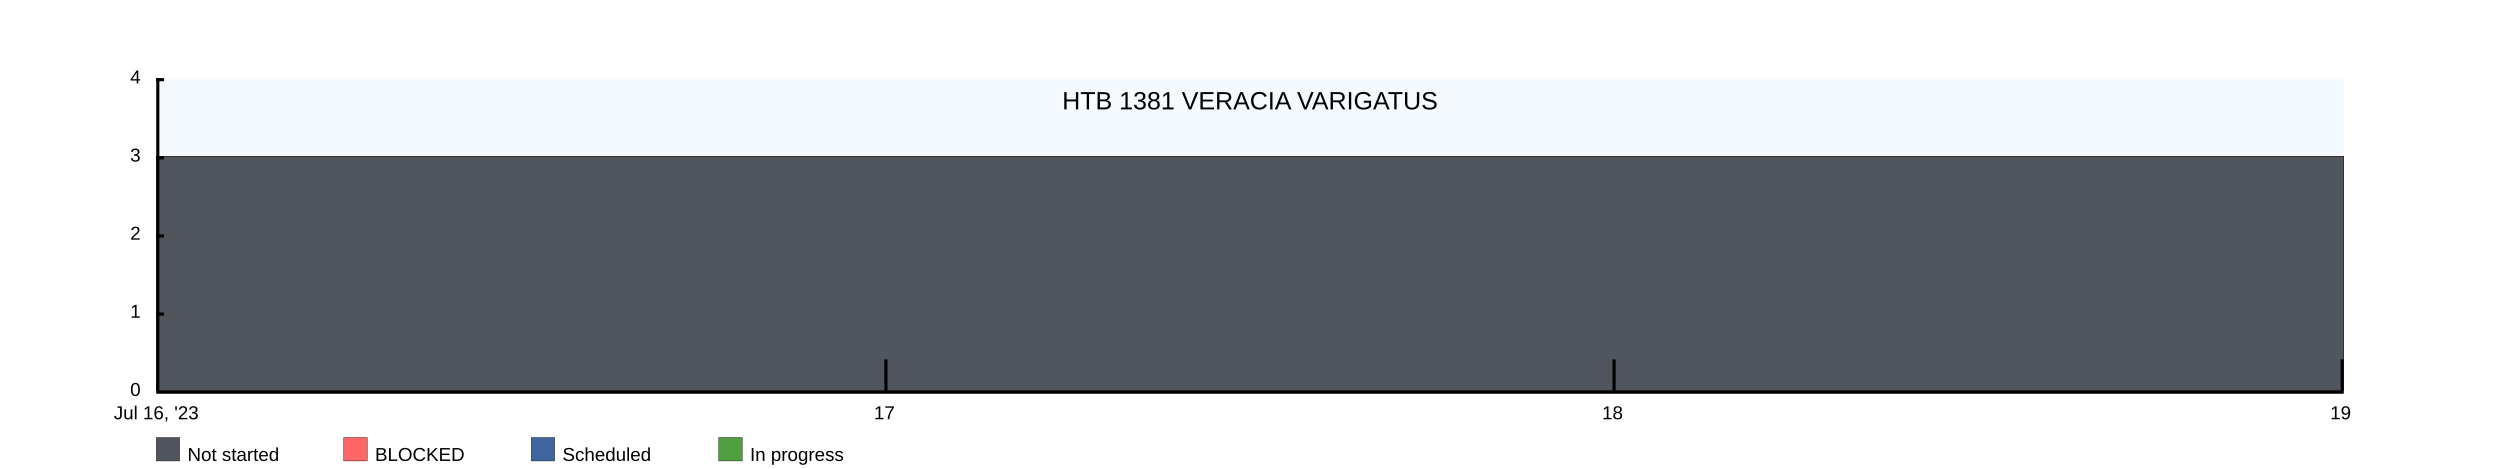
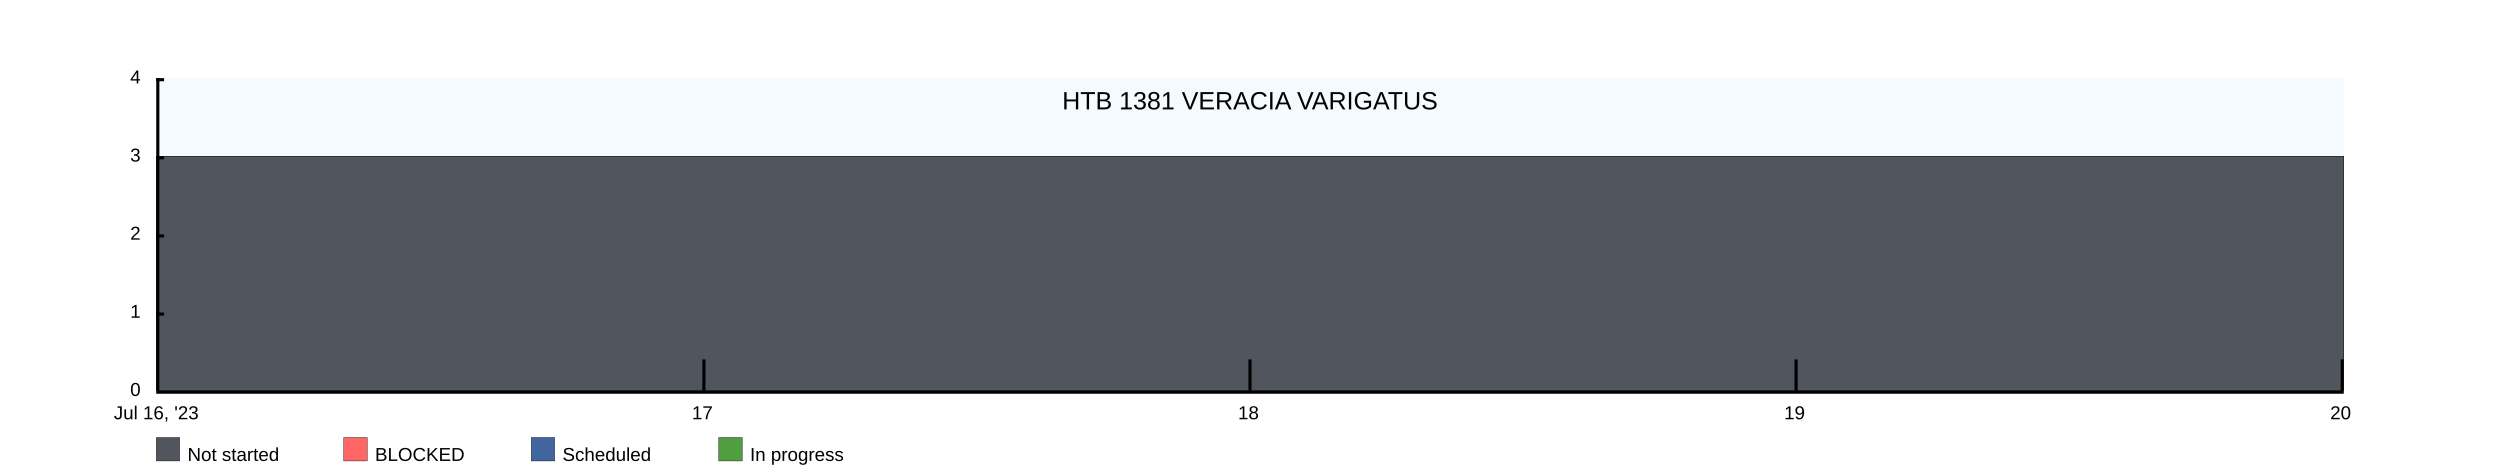
<svg xmlns="http://www.w3.org/2000/svg" width="1600" height="300">
  <rect x="100" y="50" width="1400" height="200" fill="rgba(221, 239, 250, .3)" />
  <clipPath id="theGraph">
    <rect x="100" y="50" width="1400" height="200" fill="black" />
  </clipPath>
  <rect x="100" y="280" width="15" height="15" fill="#51565E" stroke="black" stroke-width="0.25" />
  <text x="120" y="295" font-family="Arial" font-size="12" fill="black">Not started</text>
  <rect x="220" y="280" width="15" height="15" fill="#FF6666" stroke="black" stroke-width="0.25" />
  <text x="240" y="295" font-family="Arial" font-size="12" fill="black">BLOCKED</text>
  <rect x="340" y="280" width="15" height="15" fill="#41659E" stroke="black" stroke-width="0.25" />
  <text x="360" y="295" font-family="Arial" font-size="12" fill="black">Scheduled</text>
  <rect x="460" y="280" width="15" height="15" fill="#519E41" stroke="black" stroke-width="0.25" />
  <text x="480" y="295" font-family="Arial" font-size="12" fill="black">In progress</text>
-   <path d="M 100 100 M 100 100 C 100 100 566.667 100 566.667 100 C 566.667 100 1033.333 100 1033.333 100 C 1033.333 100 1500 100 1500 100 C 1500 100 1500 250 1500 250 C 1500 250 100 250 100 250 Z" fill="#519E41" stroke="black" stroke-width="0.25" />
-   <path d="M 100 100 M 100 100 C 100 100 566.667 100 566.667 100 C 566.667 100 1033.333 100 1033.333 100 C 1033.333 100 1500 100 1500 100 C 1500 100 1500 250 1500 250 C 1500 250 100 250 100 250 Z" fill="#41659E" stroke="black" stroke-width="0.25" />
-   <path d="M 100 100 M 100 100 C 100 100 566.667 100 566.667 100 C 566.667 100 1033.333 100 1033.333 100 C 1033.333 100 1500 100 1500 100 C 1500 100 1500 250 1500 250 C 1500 250 100 250 100 250 Z" fill="#FF6666" stroke="black" stroke-width="0.25" />
-   <path d="M 100 100 M 100 100 C 100 100 566.667 100 566.667 100 C 566.667 100 1033.333 100 1033.333 100 C 1033.333 100 1500 100 1500 100 C 1500 100 1500 250 1500 250 C 1500 250 100 250 100 250 Z" fill="#51565E" stroke="black" stroke-width="0.25" />
+   <path d="M 100 100 M 100 100 C 100 100 450 100 450 100 C 450 100 800 100 800 100 C 800 100 1150 100 1150 100 C 1150 100 1500 100 1500 100 C 1500 100 1500 250 1500 250 C 1500 250 100 250 100 250 Z" fill="#519E41" stroke="black" stroke-width="0.25" />
+   <path d="M 100 100 M 100 100 C 100 100 450 100 450 100 C 450 100 800 100 800 100 C 800 100 1150 100 1150 100 C 1150 100 1500 100 1500 100 C 1500 100 1500 250 1500 250 C 1500 250 100 250 100 250 Z" fill="#41659E" stroke="black" stroke-width="0.25" />
+   <path d="M 100 100 M 100 100 C 100 100 450 100 450 100 C 450 100 800 100 800 100 C 800 100 1150 100 1150 100 C 1150 100 1500 100 1500 100 C 1500 100 1500 250 1500 250 C 1500 250 100 250 100 250 Z" fill="#FF6666" stroke="black" stroke-width="0.25" />
+   <path d="M 100 100 M 100 100 C 100 100 450 100 450 100 C 450 100 800 100 800 100 C 800 100 1150 100 1150 100 C 1150 100 1500 100 1500 100 C 1500 100 1500 250 1500 250 C 1500 250 100 250 100 250 Z" fill="#51565E" stroke="black" stroke-width="0.25" />
  <text x="800" y="70" font-family="Arial" font-size="16" fill="black" text-anchor="middle" alignment-baseline="middle">HTB 1381 VERACIA VARIGATUS</text>
  <rect x="100" y="250" width="1400" height="2" fill="black" />
  <rect x="100" y="50" width="5" height="2" fill="black" />
  <rect x="100" y="100" width="5" height="2" fill="black" />
  <rect x="100" y="150" width="5" height="2" fill="black" />
  <rect x="100" y="200" width="5" height="2" fill="black" />
  <text x="90" y="50" font-family="Arial" font-size="12" fill="black" text-anchor="end" dominant-baseline="middle">4</text>
  <text x="90" y="100" font-family="Arial" font-size="12" fill="black" text-anchor="end" dominant-baseline="middle">3</text>
  <text x="90" y="150" font-family="Arial" font-size="12" fill="black" text-anchor="end" dominant-baseline="middle">2</text>
  <text x="90" y="200" font-family="Arial" font-size="12" fill="black" text-anchor="end" dominant-baseline="middle">1</text>
  <text x="90" y="250" font-family="Arial" font-size="12" fill="black" text-anchor="end" dominant-baseline="middle">0</text>
  <text x="100" y="260" font-family="Arial" fill="black" text-anchor="middle" dominant-baseline="hanging">Jul 16, '23</text>
-   <text x="566" y="260" font-family="Arial" fill="black" text-anchor="middle" dominant-baseline="hanging">17</text>
-   <text x="1032" y="260" font-family="Arial" fill="black" text-anchor="middle" dominant-baseline="hanging">18</text>
-   <text x="1498" y="260" font-family="Arial" fill="black" text-anchor="middle" dominant-baseline="hanging">19</text>
+   <text x="449.5" y="260" font-family="Arial" fill="black" text-anchor="middle" dominant-baseline="hanging">17</text>
+   <text x="799" y="260" font-family="Arial" fill="black" text-anchor="middle" dominant-baseline="hanging">18</text>
+   <text x="1148.5" y="260" font-family="Arial" fill="black" text-anchor="middle" dominant-baseline="hanging">19</text>
+   <text x="1498" y="260" font-family="Arial" fill="black" text-anchor="middle" dominant-baseline="hanging">20</text>
  <rect x="100" y="50" width="2" height="200" fill="black" />
-   <rect x="566" y="230" width="2" height="20" fill="black" />
-   <rect x="1032" y="230" width="2" height="20" fill="black" />
+   <rect x="449.5" y="230" width="2" height="20" fill="black" />
+   <rect x="799" y="230" width="2" height="20" fill="black" />
+   <rect x="1148.5" y="230" width="2" height="20" fill="black" />
  <rect x="1498" y="230" width="2" height="20" fill="black" />
</svg>
